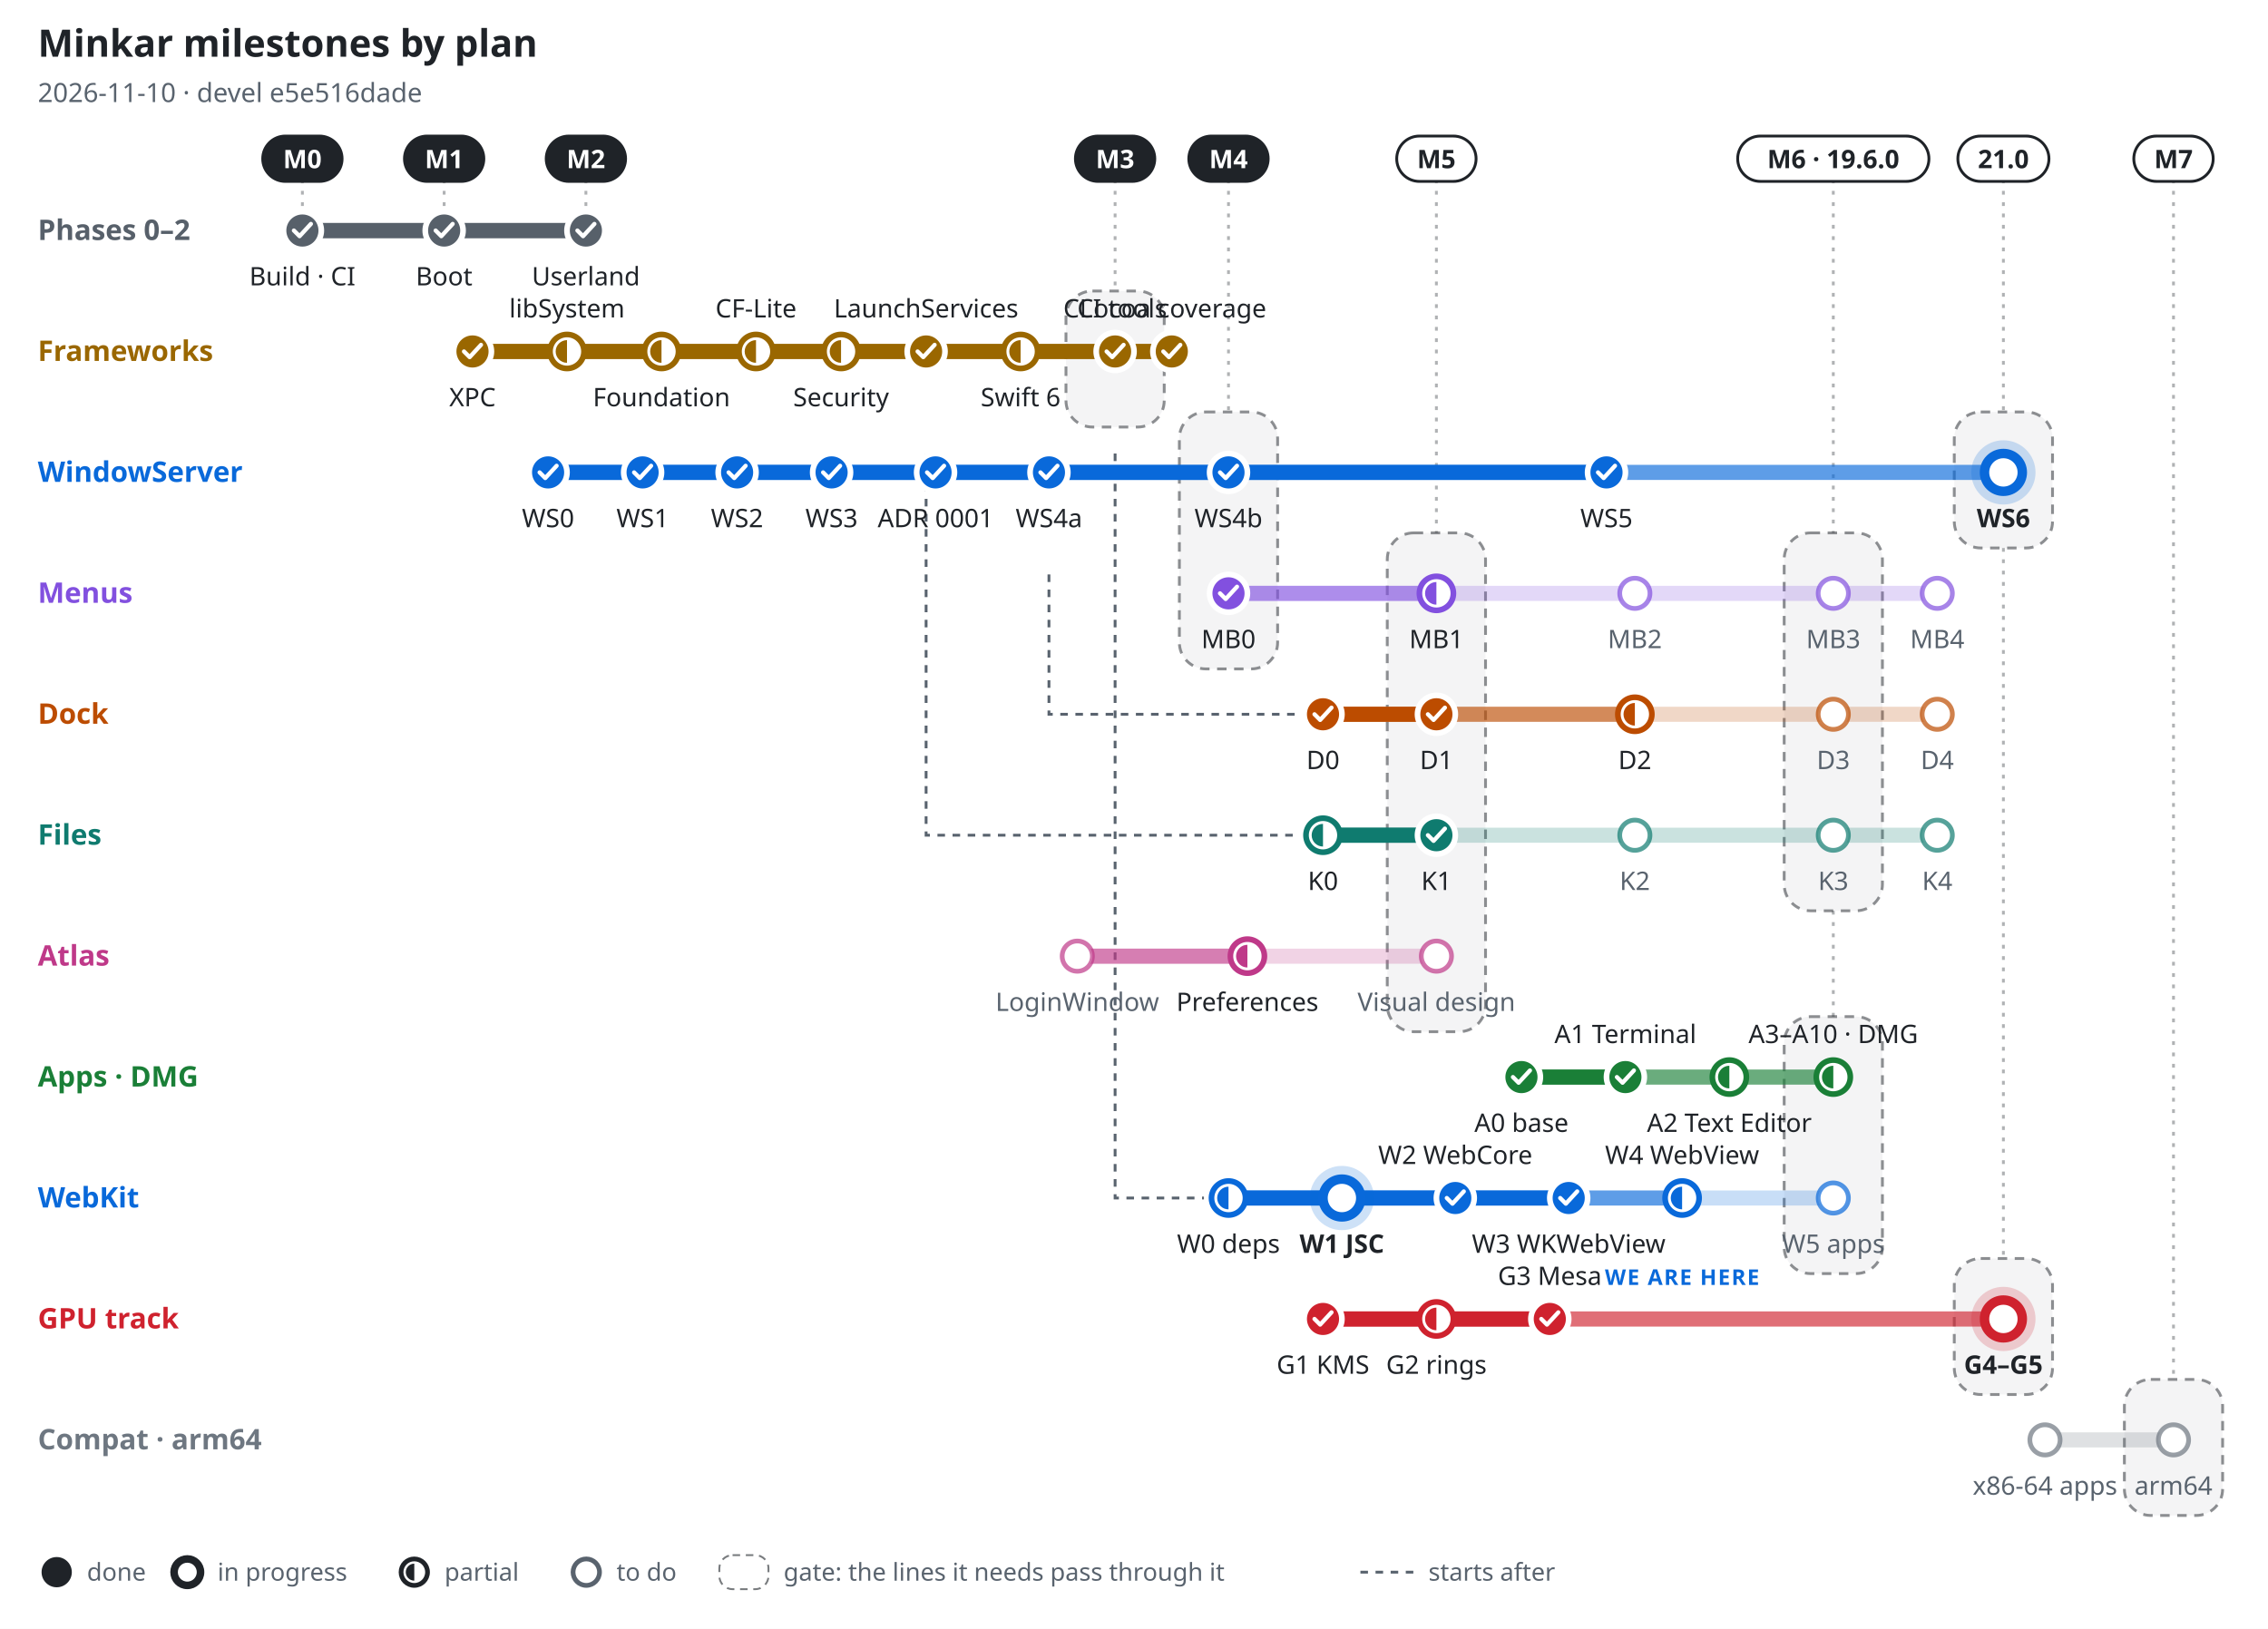
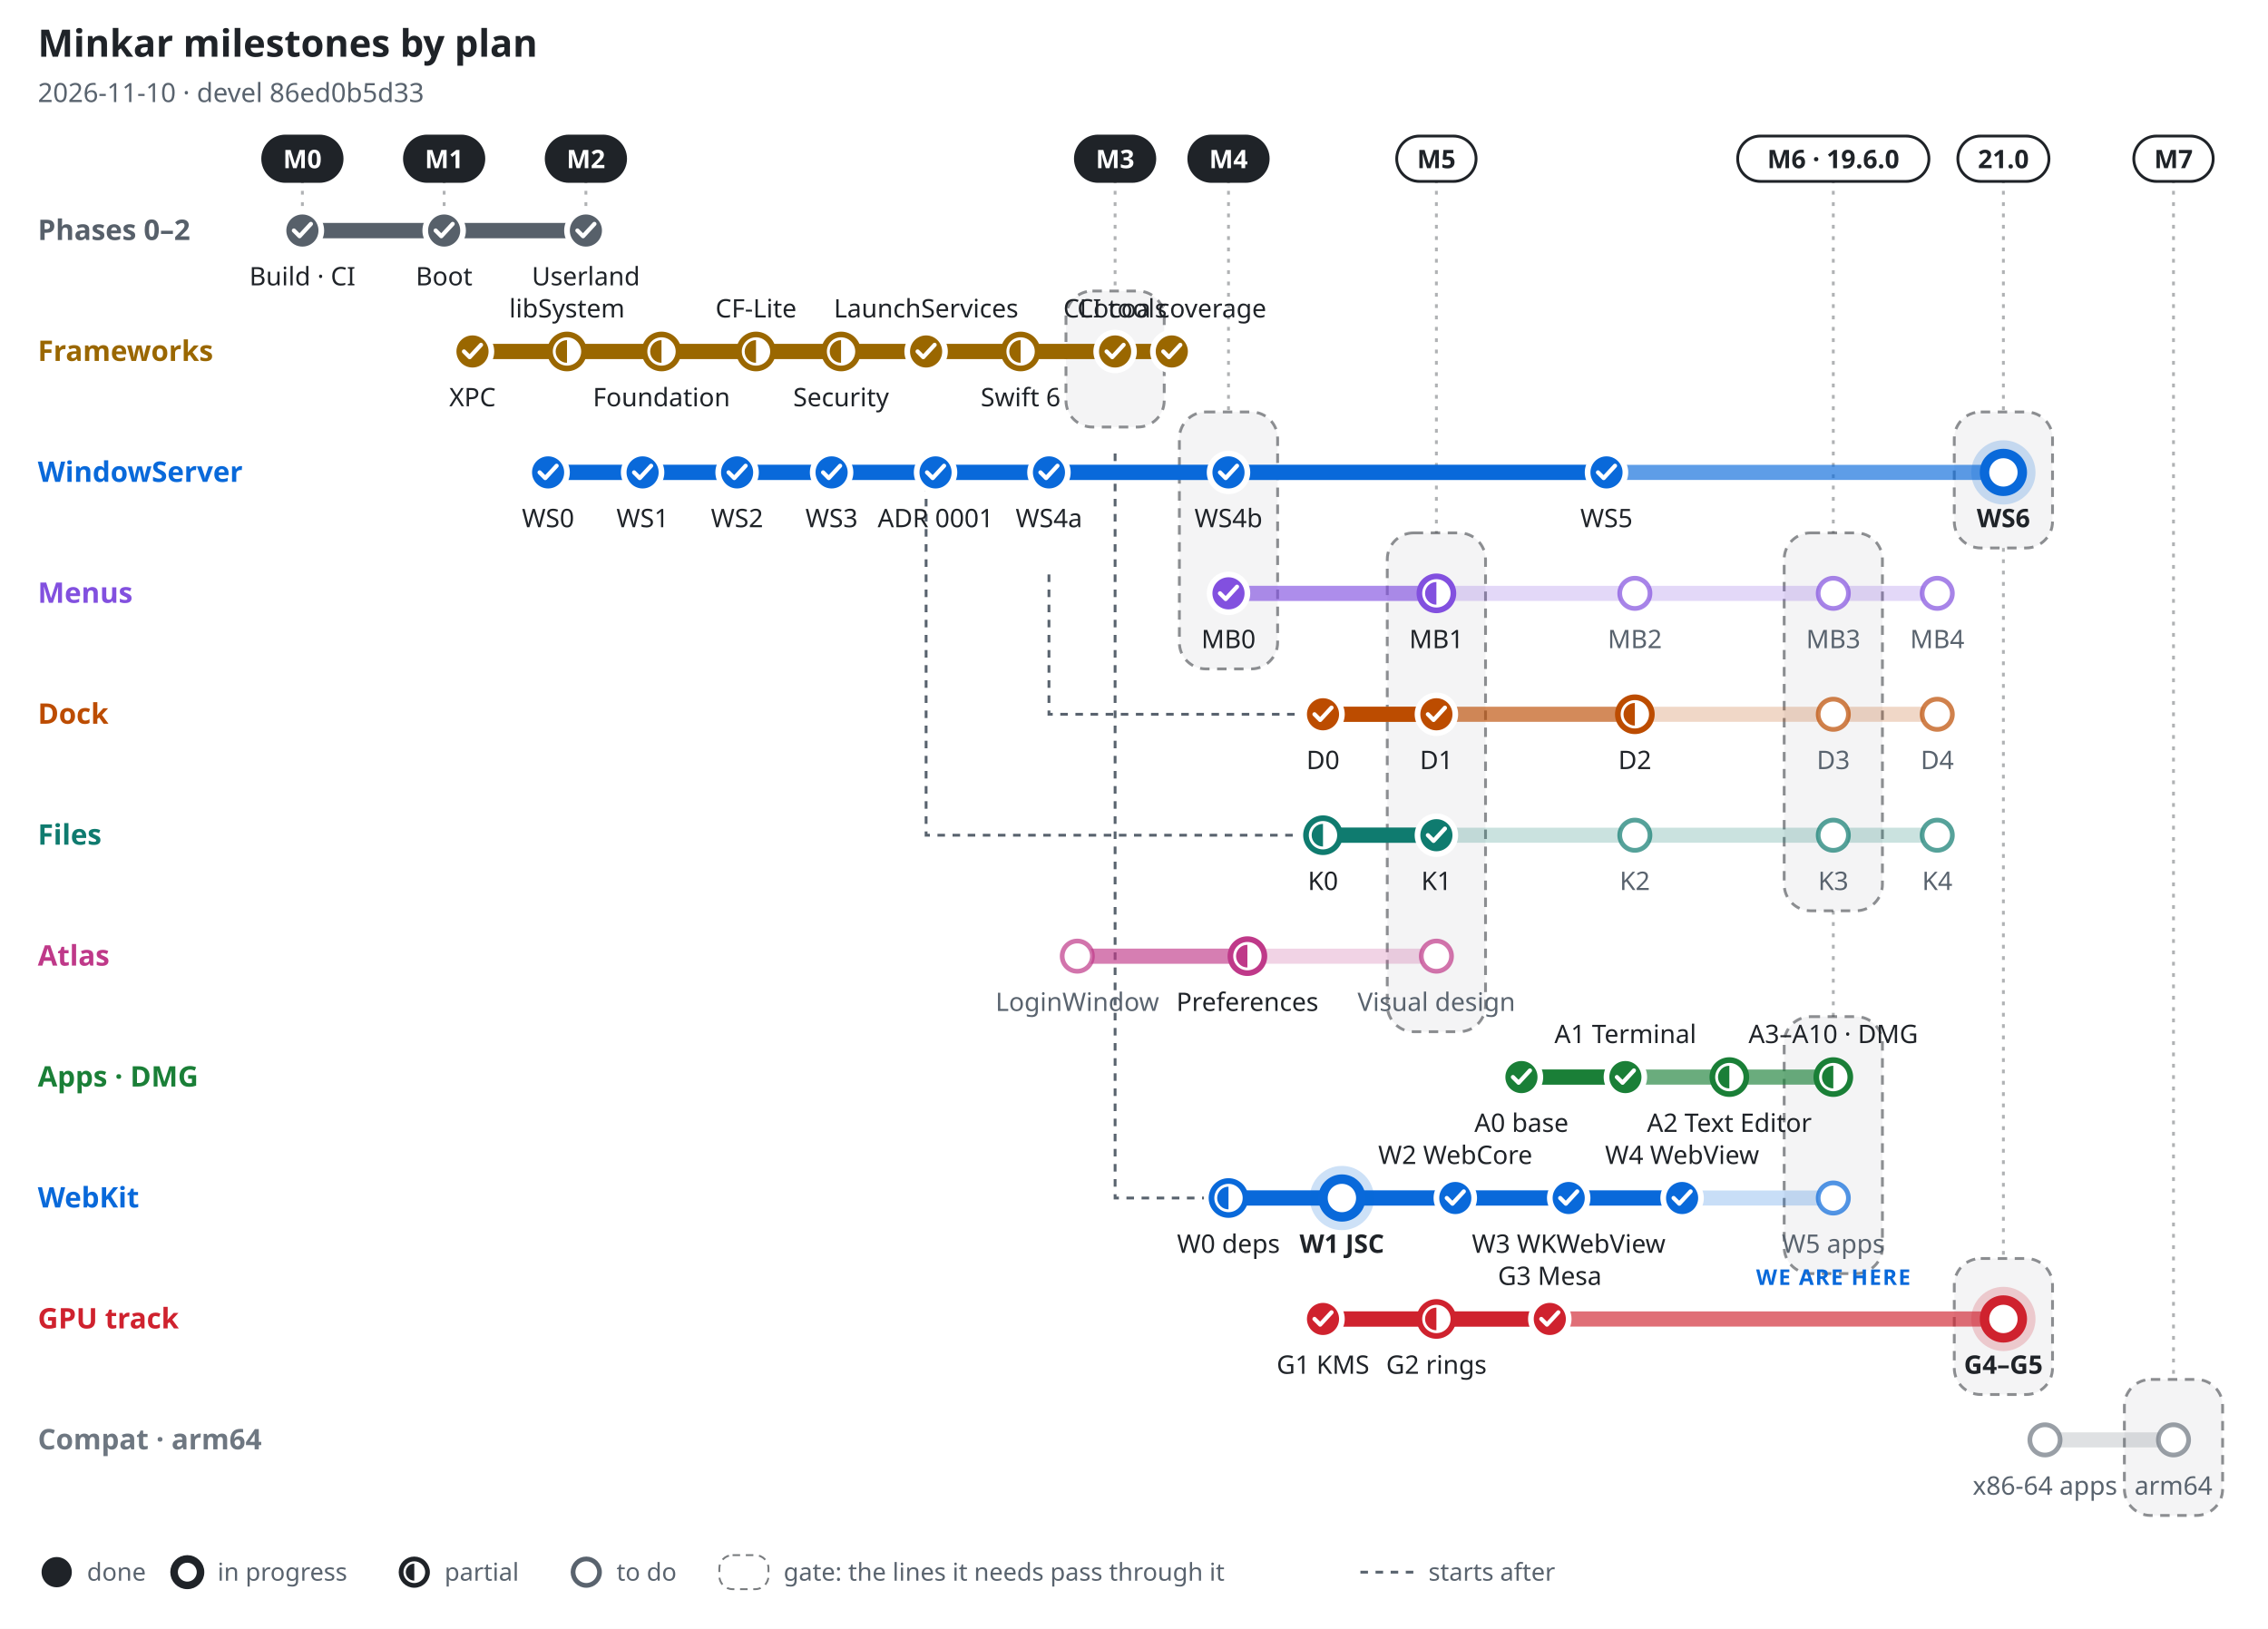
<svg xmlns="http://www.w3.org/2000/svg" width="1200" height="862" viewBox="0 0 1200 862" font-family="-apple-system, BlinkMacSystemFont, 'Segoe UI', 'Noto Sans', Helvetica, Arial, sans-serif" role="img" aria-label="Minkar milestones by plan, 2026-11-10">
  <rect width="1200" height="862" fill="#ffffff" />
  <text x="20" y="30" font-size="20" font-weight="700" fill="#1f2328" text-anchor="start">Minkar milestones by plan</text>
-   <text x="20" y="54" font-size="14" font-weight="400" fill="#59636e" text-anchor="start">2026-11-10 · devel e5e516dade</text>
+   <text x="20" y="54" font-size="14" font-weight="400" fill="#59636e" text-anchor="start">2026-11-10 · devel 86ed0b5d33</text>
  <line x1="160" y1="95" x2="160" y2="110" stroke="#1f2328" stroke-opacity=".35" stroke-width="1.5" stroke-dasharray="2 4" />
  <rect x="139" y="72" width="42" height="24" rx="12" fill="#1f2328" stroke="#1f2328" stroke-width="1.5" />
  <text x="160" y="89" font-size="13.5" font-weight="700" fill="#ffffff" text-anchor="middle">M0</text>
  <line x1="235" y1="95" x2="235" y2="110" stroke="#1f2328" stroke-opacity=".35" stroke-width="1.5" stroke-dasharray="2 4" />
  <rect x="214" y="72" width="42" height="24" rx="12" fill="#1f2328" stroke="#1f2328" stroke-width="1.5" />
  <text x="235" y="89" font-size="13.5" font-weight="700" fill="#ffffff" text-anchor="middle">M1</text>
  <line x1="310" y1="95" x2="310" y2="110" stroke="#1f2328" stroke-opacity=".35" stroke-width="1.5" stroke-dasharray="2 4" />
  <rect x="289" y="72" width="42" height="24" rx="12" fill="#1f2328" stroke="#1f2328" stroke-width="1.5" />
  <text x="310" y="89" font-size="13.5" font-weight="700" fill="#ffffff" text-anchor="middle">M2</text>
  <line x1="590" y1="95" x2="590" y2="154" stroke="#1f2328" stroke-opacity=".35" stroke-width="1.5" stroke-dasharray="2 4" />
  <rect x="564" y="154" width="52" height="72" rx="14" fill="#1f2328" fill-opacity=".05" stroke="#1f2328" stroke-opacity=".5" stroke-width="1.5" stroke-dasharray="5 4" />
  <rect x="569" y="72" width="42" height="24" rx="12" fill="#1f2328" stroke="#1f2328" stroke-width="1.5" />
  <text x="590" y="89" font-size="13.5" font-weight="700" fill="#ffffff" text-anchor="middle">M3</text>
  <line x1="650" y1="95" x2="650" y2="218" stroke="#1f2328" stroke-opacity=".35" stroke-width="1.5" stroke-dasharray="2 4" />
  <rect x="624" y="218" width="52" height="136" rx="14" fill="#1f2328" fill-opacity=".05" stroke="#1f2328" stroke-opacity=".5" stroke-width="1.5" stroke-dasharray="5 4" />
  <rect x="629" y="72" width="42" height="24" rx="12" fill="#1f2328" stroke="#1f2328" stroke-width="1.5" />
  <text x="650" y="89" font-size="13.5" font-weight="700" fill="#ffffff" text-anchor="middle">M4</text>
  <line x1="760" y1="95" x2="760" y2="282" stroke="#1f2328" stroke-opacity=".35" stroke-width="1.5" stroke-dasharray="2 4" />
  <rect x="734" y="282" width="52" height="264" rx="14" fill="#1f2328" fill-opacity=".05" stroke="#1f2328" stroke-opacity=".5" stroke-width="1.5" stroke-dasharray="5 4" />
  <rect x="739" y="72" width="42" height="24" rx="12" fill="#ffffff" stroke="#1f2328" stroke-width="1.5" />
  <text x="760" y="89" font-size="13.5" font-weight="700" fill="#1f2328" text-anchor="middle">M5</text>
  <line x1="970" y1="95" x2="970" y2="282" stroke="#1f2328" stroke-opacity=".35" stroke-width="1.5" stroke-dasharray="2 4" />
  <rect x="944" y="282" width="52" height="200" rx="14" fill="#1f2328" fill-opacity=".05" stroke="#1f2328" stroke-opacity=".5" stroke-width="1.5" stroke-dasharray="5 4" />
  <line x1="970" y1="482" x2="970" y2="538" stroke="#1f2328" stroke-opacity=".35" stroke-width="1.5" stroke-dasharray="2 4" />
  <rect x="944" y="538" width="52" height="136" rx="14" fill="#1f2328" fill-opacity=".05" stroke="#1f2328" stroke-opacity=".5" stroke-width="1.5" stroke-dasharray="5 4" />
  <rect x="919.4" y="72" width="101.2" height="24" rx="12" fill="#ffffff" stroke="#1f2328" stroke-width="1.5" />
  <text x="970" y="89" font-size="13.5" font-weight="700" fill="#1f2328" text-anchor="middle">M6 · 19.6.0</text>
  <line x1="1060" y1="95" x2="1060" y2="218" stroke="#1f2328" stroke-opacity=".35" stroke-width="1.5" stroke-dasharray="2 4" />
  <rect x="1034" y="218" width="52" height="72" rx="14" fill="#1f2328" fill-opacity=".05" stroke="#1f2328" stroke-opacity=".5" stroke-width="1.5" stroke-dasharray="5 4" />
  <line x1="1060" y1="290" x2="1060" y2="666" stroke="#1f2328" stroke-opacity=".35" stroke-width="1.5" stroke-dasharray="2 4" />
  <rect x="1034" y="666" width="52" height="72" rx="14" fill="#1f2328" fill-opacity=".05" stroke="#1f2328" stroke-opacity=".5" stroke-width="1.5" stroke-dasharray="5 4" />
  <rect x="1035.9" y="72" width="48.2" height="24" rx="12" fill="#ffffff" stroke="#1f2328" stroke-width="1.5" />
  <text x="1060" y="89" font-size="13.5" font-weight="700" fill="#1f2328" text-anchor="middle">21.0</text>
  <line x1="1150" y1="95" x2="1150" y2="730" stroke="#1f2328" stroke-opacity=".35" stroke-width="1.5" stroke-dasharray="2 4" />
  <rect x="1124" y="730" width="52" height="72" rx="14" fill="#1f2328" fill-opacity=".05" stroke="#1f2328" stroke-opacity=".5" stroke-width="1.5" stroke-dasharray="5 4" />
  <rect x="1129" y="72" width="42" height="24" rx="12" fill="#ffffff" stroke="#1f2328" stroke-width="1.5" />
  <text x="1150" y="89" font-size="13.5" font-weight="700" fill="#1f2328" text-anchor="middle">M7</text>
  <path d="M555 304 V378 H687" fill="none" stroke="#59636e" stroke-width="1.5" stroke-dasharray="4 4" />
  <path d="M490 240 V442 H687" fill="none" stroke="#59636e" stroke-width="1.5" stroke-dasharray="4 4" />
  <path d="M590 240 V634 H637" fill="none" stroke="#59636e" stroke-width="1.5" stroke-dasharray="4 4" />
  <text x="20" y="127" font-size="15" font-weight="700" fill="#57606a" text-anchor="start">Phases 0–2</text>
  <line x1="160" y1="122" x2="310" y2="122" stroke="#57606a" stroke-opacity=".22" stroke-width="8" stroke-linecap="round" />
  <line x1="160" y1="122" x2="310" y2="122" stroke="#57606a" stroke-opacity=".55" stroke-width="8" stroke-linecap="round" />
  <line x1="160" y1="122" x2="310" y2="122" stroke="#57606a" stroke-opacity="1" stroke-width="8" stroke-linecap="round" />
  <circle cx="160" cy="122" r="10" fill="#57606a" stroke="#ffffff" stroke-width="3" />
  <path d="M155.5 122 l3 3 l6 -6.5" fill="none" stroke="#ffffff" stroke-width="2.2" stroke-linecap="round" stroke-linejoin="round" />
  <text x="160" y="151" font-size="13.5" font-weight="500" fill="#1f2328" text-anchor="middle">Build · CI</text>
  <circle cx="235" cy="122" r="10" fill="#57606a" stroke="#ffffff" stroke-width="3" />
  <path d="M230.5 122 l3 3 l6 -6.5" fill="none" stroke="#ffffff" stroke-width="2.2" stroke-linecap="round" stroke-linejoin="round" />
  <text x="235" y="151" font-size="13.5" font-weight="500" fill="#1f2328" text-anchor="middle">Boot</text>
  <circle cx="310" cy="122" r="10" fill="#57606a" stroke="#ffffff" stroke-width="3" />
  <path d="M305.5 122 l3 3 l6 -6.5" fill="none" stroke="#ffffff" stroke-width="2.2" stroke-linecap="round" stroke-linejoin="round" />
  <text x="310" y="151" font-size="13.5" font-weight="500" fill="#1f2328" text-anchor="middle">Userland</text>
  <text x="20" y="191" font-size="15" font-weight="700" fill="#9a6700" text-anchor="start">Frameworks</text>
  <line x1="250" y1="186" x2="620" y2="186" stroke="#9a6700" stroke-opacity=".22" stroke-width="8" stroke-linecap="round" />
  <line x1="250" y1="186" x2="620" y2="186" stroke="#9a6700" stroke-opacity=".55" stroke-width="8" stroke-linecap="round" />
  <line x1="250" y1="186" x2="620" y2="186" stroke="#9a6700" stroke-opacity="1" stroke-width="8" stroke-linecap="round" />
  <circle cx="250" cy="186" r="10" fill="#9a6700" stroke="#ffffff" stroke-width="3" />
  <path d="M245.5 186 l3 3 l6 -6.5" fill="none" stroke="#ffffff" stroke-width="2.2" stroke-linecap="round" stroke-linejoin="round" />
  <text x="250" y="215" font-size="13.5" font-weight="500" fill="#1f2328" text-anchor="middle">XPC</text>
  <circle cx="300" cy="186" r="9" fill="#ffffff" stroke="#9a6700" stroke-width="3" />
  <path d="M300 180 A6 6 0 0 0 300 192 Z" fill="#9a6700" />
  <text x="300" y="168" font-size="13.5" font-weight="500" fill="#1f2328" text-anchor="middle">libSystem</text>
  <circle cx="350" cy="186" r="9" fill="#ffffff" stroke="#9a6700" stroke-width="3" />
  <path d="M350 180 A6 6 0 0 0 350 192 Z" fill="#9a6700" />
  <text x="350" y="215" font-size="13.5" font-weight="500" fill="#1f2328" text-anchor="middle">Foundation</text>
  <circle cx="400" cy="186" r="9" fill="#ffffff" stroke="#9a6700" stroke-width="3" />
  <path d="M400 180 A6 6 0 0 0 400 192 Z" fill="#9a6700" />
  <text x="400" y="168" font-size="13.5" font-weight="500" fill="#1f2328" text-anchor="middle">CF-Lite</text>
  <circle cx="445" cy="186" r="9" fill="#ffffff" stroke="#9a6700" stroke-width="3" />
  <path d="M445 180 A6 6 0 0 0 445 192 Z" fill="#9a6700" />
  <text x="445" y="215" font-size="13.5" font-weight="500" fill="#1f2328" text-anchor="middle">Security</text>
  <circle cx="490" cy="186" r="10" fill="#9a6700" stroke="#ffffff" stroke-width="3" />
  <path d="M485.5 186 l3 3 l6 -6.5" fill="none" stroke="#ffffff" stroke-width="2.2" stroke-linecap="round" stroke-linejoin="round" />
  <text x="490" y="168" font-size="13.5" font-weight="500" fill="#1f2328" text-anchor="middle">LaunchServices</text>
  <circle cx="540" cy="186" r="9" fill="#ffffff" stroke="#9a6700" stroke-width="3" />
  <path d="M540 180 A6 6 0 0 0 540 192 Z" fill="#9a6700" />
  <text x="540" y="215" font-size="13.5" font-weight="500" fill="#1f2328" text-anchor="middle">Swift 6</text>
  <circle cx="590" cy="186" r="10" fill="#9a6700" stroke="#ffffff" stroke-width="3" />
  <path d="M585.5 186 l3 3 l6 -6.5" fill="none" stroke="#ffffff" stroke-width="2.2" stroke-linecap="round" stroke-linejoin="round" />
  <text x="590" y="168" font-size="13.5" font-weight="500" fill="#1f2328" text-anchor="middle">CLI tools</text>
  <circle cx="620" cy="186" r="10" fill="#9a6700" stroke="#ffffff" stroke-width="3" />
  <path d="M615.5 186 l3 3 l6 -6.5" fill="none" stroke="#ffffff" stroke-width="2.2" stroke-linecap="round" stroke-linejoin="round" />
  <text x="620" y="168" font-size="13.5" font-weight="500" fill="#1f2328" text-anchor="middle">Cocoa coverage</text>
  <text x="20" y="255" font-size="15" font-weight="700" fill="#0969da" text-anchor="start">WindowServer</text>
  <line x1="290" y1="250" x2="1060" y2="250" stroke="#0969da" stroke-opacity=".22" stroke-width="8" stroke-linecap="round" />
  <line x1="290" y1="250" x2="1060" y2="250" stroke="#0969da" stroke-opacity=".55" stroke-width="8" stroke-linecap="round" />
  <line x1="290" y1="250" x2="850" y2="250" stroke="#0969da" stroke-opacity="1" stroke-width="8" stroke-linecap="round" />
  <circle cx="290" cy="250" r="10" fill="#0969da" stroke="#ffffff" stroke-width="3" />
  <path d="M285.5 250 l3 3 l6 -6.5" fill="none" stroke="#ffffff" stroke-width="2.2" stroke-linecap="round" stroke-linejoin="round" />
  <text x="290" y="279" font-size="13.5" font-weight="500" fill="#1f2328" text-anchor="middle">WS0</text>
  <circle cx="340" cy="250" r="10" fill="#0969da" stroke="#ffffff" stroke-width="3" />
  <path d="M335.5 250 l3 3 l6 -6.5" fill="none" stroke="#ffffff" stroke-width="2.2" stroke-linecap="round" stroke-linejoin="round" />
  <text x="340" y="279" font-size="13.5" font-weight="500" fill="#1f2328" text-anchor="middle">WS1</text>
  <circle cx="390" cy="250" r="10" fill="#0969da" stroke="#ffffff" stroke-width="3" />
  <path d="M385.5 250 l3 3 l6 -6.5" fill="none" stroke="#ffffff" stroke-width="2.2" stroke-linecap="round" stroke-linejoin="round" />
  <text x="390" y="279" font-size="13.5" font-weight="500" fill="#1f2328" text-anchor="middle">WS2</text>
  <circle cx="440" cy="250" r="10" fill="#0969da" stroke="#ffffff" stroke-width="3" />
  <path d="M435.5 250 l3 3 l6 -6.5" fill="none" stroke="#ffffff" stroke-width="2.2" stroke-linecap="round" stroke-linejoin="round" />
  <text x="440" y="279" font-size="13.5" font-weight="500" fill="#1f2328" text-anchor="middle">WS3</text>
  <circle cx="495" cy="250" r="10" fill="#0969da" stroke="#ffffff" stroke-width="3" />
  <path d="M490.5 250 l3 3 l6 -6.5" fill="none" stroke="#ffffff" stroke-width="2.2" stroke-linecap="round" stroke-linejoin="round" />
  <text x="495" y="279" font-size="13.5" font-weight="500" fill="#1f2328" text-anchor="middle">ADR 0001</text>
  <circle cx="555" cy="250" r="10" fill="#0969da" stroke="#ffffff" stroke-width="3" />
  <path d="M550.5 250 l3 3 l6 -6.5" fill="none" stroke="#ffffff" stroke-width="2.2" stroke-linecap="round" stroke-linejoin="round" />
  <text x="555" y="279" font-size="13.5" font-weight="500" fill="#1f2328" text-anchor="middle">WS4a</text>
  <circle cx="650" cy="250" r="10" fill="#0969da" stroke="#ffffff" stroke-width="3" />
  <path d="M645.5 250 l3 3 l6 -6.5" fill="none" stroke="#ffffff" stroke-width="2.2" stroke-linecap="round" stroke-linejoin="round" />
  <text x="650" y="279" font-size="13.5" font-weight="500" fill="#1f2328" text-anchor="middle">WS4b</text>
  <circle cx="850" cy="250" r="10" fill="#0969da" stroke="#ffffff" stroke-width="3" />
  <path d="M845.5 250 l3 3 l6 -6.5" fill="none" stroke="#ffffff" stroke-width="2.2" stroke-linecap="round" stroke-linejoin="round" />
  <text x="850" y="279" font-size="13.5" font-weight="500" fill="#1f2328" text-anchor="middle">WS5</text>
  <circle cx="1060" cy="250" r="17" fill="#0969da" fill-opacity=".2" />
  <circle cx="1060" cy="250" r="10" fill="#ffffff" stroke="#0969da" stroke-width="5" />
  <text x="1060" y="279" font-size="13.5" font-weight="700" fill="#1f2328" text-anchor="middle">WS6</text>
  <text x="20" y="319" font-size="15" font-weight="700" fill="#8250df" text-anchor="start">Menus</text>
  <line x1="650" y1="314" x2="1025" y2="314" stroke="#8250df" stroke-opacity=".22" stroke-width="8" stroke-linecap="round" />
  <line x1="650" y1="314" x2="760" y2="314" stroke="#8250df" stroke-opacity=".55" stroke-width="8" stroke-linecap="round" />
  <line x1="650" y1="314" x2="650" y2="314" stroke="#8250df" stroke-opacity="1" stroke-width="8" stroke-linecap="round" />
  <circle cx="650" cy="314" r="10" fill="#8250df" stroke="#ffffff" stroke-width="3" />
  <path d="M645.5 314 l3 3 l6 -6.5" fill="none" stroke="#ffffff" stroke-width="2.2" stroke-linecap="round" stroke-linejoin="round" />
  <text x="650" y="343" font-size="13.5" font-weight="500" fill="#1f2328" text-anchor="middle">MB0</text>
  <circle cx="760" cy="314" r="9" fill="#ffffff" stroke="#8250df" stroke-width="3" />
  <path d="M760 308 A6 6 0 0 0 760 320 Z" fill="#8250df" />
  <text x="760" y="343" font-size="13.5" font-weight="500" fill="#1f2328" text-anchor="middle">MB1</text>
  <circle cx="865" cy="314" r="8" fill="#ffffff" stroke="#8250df" stroke-opacity=".7" stroke-width="2.5" />
  <text x="865" y="343" font-size="13.5" font-weight="500" fill="#59636e" text-anchor="middle">MB2</text>
  <circle cx="970" cy="314" r="8" fill="#ffffff" stroke="#8250df" stroke-opacity=".7" stroke-width="2.5" />
  <text x="970" y="343" font-size="13.5" font-weight="500" fill="#59636e" text-anchor="middle">MB3</text>
  <circle cx="1025" cy="314" r="8" fill="#ffffff" stroke="#8250df" stroke-opacity=".7" stroke-width="2.5" />
  <text x="1025" y="343" font-size="13.5" font-weight="500" fill="#59636e" text-anchor="middle">MB4</text>
  <text x="20" y="383" font-size="15" font-weight="700" fill="#bc4c00" text-anchor="start">Dock</text>
  <line x1="700" y1="378" x2="1025" y2="378" stroke="#bc4c00" stroke-opacity=".22" stroke-width="8" stroke-linecap="round" />
  <line x1="700" y1="378" x2="865" y2="378" stroke="#bc4c00" stroke-opacity=".55" stroke-width="8" stroke-linecap="round" />
  <line x1="700" y1="378" x2="760" y2="378" stroke="#bc4c00" stroke-opacity="1" stroke-width="8" stroke-linecap="round" />
  <circle cx="700" cy="378" r="10" fill="#bc4c00" stroke="#ffffff" stroke-width="3" />
  <path d="M695.5 378 l3 3 l6 -6.5" fill="none" stroke="#ffffff" stroke-width="2.2" stroke-linecap="round" stroke-linejoin="round" />
  <text x="700" y="407" font-size="13.5" font-weight="500" fill="#1f2328" text-anchor="middle">D0</text>
  <circle cx="760" cy="378" r="10" fill="#bc4c00" stroke="#ffffff" stroke-width="3" />
  <path d="M755.5 378 l3 3 l6 -6.5" fill="none" stroke="#ffffff" stroke-width="2.2" stroke-linecap="round" stroke-linejoin="round" />
  <text x="760" y="407" font-size="13.5" font-weight="500" fill="#1f2328" text-anchor="middle">D1</text>
  <circle cx="865" cy="378" r="9" fill="#ffffff" stroke="#bc4c00" stroke-width="3" />
  <path d="M865 372 A6 6 0 0 0 865 384 Z" fill="#bc4c00" />
  <text x="865" y="407" font-size="13.5" font-weight="500" fill="#1f2328" text-anchor="middle">D2</text>
  <circle cx="970" cy="378" r="8" fill="#ffffff" stroke="#bc4c00" stroke-opacity=".7" stroke-width="2.5" />
  <text x="970" y="407" font-size="13.5" font-weight="500" fill="#59636e" text-anchor="middle">D3</text>
  <circle cx="1025" cy="378" r="8" fill="#ffffff" stroke="#bc4c00" stroke-opacity=".7" stroke-width="2.5" />
  <text x="1025" y="407" font-size="13.5" font-weight="500" fill="#59636e" text-anchor="middle">D4</text>
  <text x="20" y="447" font-size="15" font-weight="700" fill="#0f7b6f" text-anchor="start">Files</text>
  <line x1="700" y1="442" x2="1025" y2="442" stroke="#0f7b6f" stroke-opacity=".22" stroke-width="8" stroke-linecap="round" />
  <line x1="700" y1="442" x2="760" y2="442" stroke="#0f7b6f" stroke-opacity=".55" stroke-width="8" stroke-linecap="round" />
  <line x1="700" y1="442" x2="760" y2="442" stroke="#0f7b6f" stroke-opacity="1" stroke-width="8" stroke-linecap="round" />
  <circle cx="700" cy="442" r="9" fill="#ffffff" stroke="#0f7b6f" stroke-width="3" />
  <path d="M700 436 A6 6 0 0 0 700 448 Z" fill="#0f7b6f" />
  <text x="700" y="471" font-size="13.5" font-weight="500" fill="#1f2328" text-anchor="middle">K0</text>
  <circle cx="760" cy="442" r="10" fill="#0f7b6f" stroke="#ffffff" stroke-width="3" />
  <path d="M755.5 442 l3 3 l6 -6.5" fill="none" stroke="#ffffff" stroke-width="2.2" stroke-linecap="round" stroke-linejoin="round" />
  <text x="760" y="471" font-size="13.5" font-weight="500" fill="#1f2328" text-anchor="middle">K1</text>
  <circle cx="865" cy="442" r="8" fill="#ffffff" stroke="#0f7b6f" stroke-opacity=".7" stroke-width="2.5" />
  <text x="865" y="471" font-size="13.5" font-weight="500" fill="#59636e" text-anchor="middle">K2</text>
  <circle cx="970" cy="442" r="8" fill="#ffffff" stroke="#0f7b6f" stroke-opacity=".7" stroke-width="2.5" />
  <text x="970" y="471" font-size="13.5" font-weight="500" fill="#59636e" text-anchor="middle">K3</text>
  <circle cx="1025" cy="442" r="8" fill="#ffffff" stroke="#0f7b6f" stroke-opacity=".7" stroke-width="2.5" />
  <text x="1025" y="471" font-size="13.5" font-weight="500" fill="#59636e" text-anchor="middle">K4</text>
  <text x="20" y="511" font-size="15" font-weight="700" fill="#bf3989" text-anchor="start">Atlas</text>
  <line x1="570" y1="506" x2="760" y2="506" stroke="#bf3989" stroke-opacity=".22" stroke-width="8" stroke-linecap="round" />
  <line x1="570" y1="506" x2="660" y2="506" stroke="#bf3989" stroke-opacity=".55" stroke-width="8" stroke-linecap="round" />
  <circle cx="570" cy="506" r="8" fill="#ffffff" stroke="#bf3989" stroke-opacity=".7" stroke-width="2.5" />
  <text x="570" y="535" font-size="13.5" font-weight="500" fill="#59636e" text-anchor="middle">LoginWindow</text>
  <circle cx="660" cy="506" r="9" fill="#ffffff" stroke="#bf3989" stroke-width="3" />
  <path d="M660 500 A6 6 0 0 0 660 512 Z" fill="#bf3989" />
  <text x="660" y="535" font-size="13.5" font-weight="500" fill="#1f2328" text-anchor="middle">Preferences</text>
  <circle cx="760" cy="506" r="8" fill="#ffffff" stroke="#bf3989" stroke-opacity=".7" stroke-width="2.5" />
  <text x="760" y="535" font-size="13.5" font-weight="500" fill="#59636e" text-anchor="middle">Visual design</text>
  <text x="20" y="575" font-size="15" font-weight="700" fill="#1a7f37" text-anchor="start">Apps · DMG</text>
  <line x1="805" y1="570" x2="970" y2="570" stroke="#1a7f37" stroke-opacity=".22" stroke-width="8" stroke-linecap="round" />
  <line x1="805" y1="570" x2="970" y2="570" stroke="#1a7f37" stroke-opacity=".55" stroke-width="8" stroke-linecap="round" />
  <line x1="805" y1="570" x2="860" y2="570" stroke="#1a7f37" stroke-opacity="1" stroke-width="8" stroke-linecap="round" />
  <circle cx="805" cy="570" r="10" fill="#1a7f37" stroke="#ffffff" stroke-width="3" />
  <path d="M800.5 570 l3 3 l6 -6.5" fill="none" stroke="#ffffff" stroke-width="2.2" stroke-linecap="round" stroke-linejoin="round" />
  <text x="805" y="599" font-size="13.5" font-weight="500" fill="#1f2328" text-anchor="middle">A0 base</text>
  <circle cx="860" cy="570" r="10" fill="#1a7f37" stroke="#ffffff" stroke-width="3" />
  <path d="M855.5 570 l3 3 l6 -6.5" fill="none" stroke="#ffffff" stroke-width="2.2" stroke-linecap="round" stroke-linejoin="round" />
  <text x="860" y="552" font-size="13.5" font-weight="500" fill="#1f2328" text-anchor="middle">A1 Terminal</text>
  <circle cx="915" cy="570" r="9" fill="#ffffff" stroke="#1a7f37" stroke-width="3" />
  <path d="M915 564 A6 6 0 0 0 915 576 Z" fill="#1a7f37" />
  <text x="915" y="599" font-size="13.5" font-weight="500" fill="#1f2328" text-anchor="middle">A2 Text Editor</text>
  <circle cx="970" cy="570" r="9" fill="#ffffff" stroke="#1a7f37" stroke-width="3" />
  <path d="M970 564 A6 6 0 0 0 970 576 Z" fill="#1a7f37" />
  <text x="970" y="552" font-size="13.5" font-weight="500" fill="#1f2328" text-anchor="middle">A3–A10 · DMG</text>
  <text x="20" y="639" font-size="15" font-weight="700" fill="#0969da" text-anchor="start">WebKit</text>
  <line x1="650" y1="634" x2="970" y2="634" stroke="#0969da" stroke-opacity=".22" stroke-width="8" stroke-linecap="round" />
  <line x1="650" y1="634" x2="890" y2="634" stroke="#0969da" stroke-opacity=".55" stroke-width="8" stroke-linecap="round" />
-   <line x1="650" y1="634" x2="830" y2="634" stroke="#0969da" stroke-opacity="1" stroke-width="8" stroke-linecap="round" />
+   <line x1="650" y1="634" x2="890" y2="634" stroke="#0969da" stroke-opacity="1" stroke-width="8" stroke-linecap="round" />
  <circle cx="650" cy="634" r="9" fill="#ffffff" stroke="#0969da" stroke-width="3" />
  <path d="M650 628 A6 6 0 0 0 650 640 Z" fill="#0969da" />
  <text x="650" y="663" font-size="13.5" font-weight="500" fill="#1f2328" text-anchor="middle">W0 deps</text>
  <circle cx="710" cy="634" r="17" fill="#0969da" fill-opacity=".2" />
  <circle cx="710" cy="634" r="10" fill="#ffffff" stroke="#0969da" stroke-width="5" />
  <text x="710" y="663" font-size="13.5" font-weight="700" fill="#1f2328" text-anchor="middle">W1 JSC</text>
  <circle cx="770" cy="634" r="10" fill="#0969da" stroke="#ffffff" stroke-width="3" />
  <path d="M765.5 634 l3 3 l6 -6.5" fill="none" stroke="#ffffff" stroke-width="2.2" stroke-linecap="round" stroke-linejoin="round" />
  <text x="770" y="616" font-size="13.5" font-weight="500" fill="#1f2328" text-anchor="middle">W2 WebCore</text>
  <circle cx="830" cy="634" r="10" fill="#0969da" stroke="#ffffff" stroke-width="3" />
  <path d="M825.5 634 l3 3 l6 -6.5" fill="none" stroke="#ffffff" stroke-width="2.2" stroke-linecap="round" stroke-linejoin="round" />
  <text x="830" y="663" font-size="13.5" font-weight="500" fill="#1f2328" text-anchor="middle">W3 WKWebView</text>
-   <circle cx="890" cy="634" r="9" fill="#ffffff" stroke="#0969da" stroke-width="3" />
-   <path d="M890 628 A6 6 0 0 0 890 640 Z" fill="#0969da" />
+   <circle cx="890" cy="634" r="10" fill="#0969da" stroke="#ffffff" stroke-width="3" />
+   <path d="M885.5 634 l3 3 l6 -6.5" fill="none" stroke="#ffffff" stroke-width="2.2" stroke-linecap="round" stroke-linejoin="round" />
  <text x="890" y="616" font-size="13.5" font-weight="500" fill="#1f2328" text-anchor="middle">W4 WebView</text>
-   <text x="890" y="680" font-size="11.5" font-weight="800" fill="#0969da" text-anchor="middle" letter-spacing=".06em">WE ARE HERE</text>
  <circle cx="970" cy="634" r="8" fill="#ffffff" stroke="#0969da" stroke-opacity=".7" stroke-width="2.5" />
  <text x="970" y="663" font-size="13.5" font-weight="500" fill="#59636e" text-anchor="middle">W5 apps</text>
+   <text x="970" y="680" font-size="11.5" font-weight="800" fill="#0969da" text-anchor="middle" letter-spacing=".06em">WE ARE HERE</text>
  <text x="20" y="703" font-size="15" font-weight="700" fill="#cf222e" text-anchor="start">GPU track</text>
  <line x1="700" y1="698" x2="1060" y2="698" stroke="#cf222e" stroke-opacity=".22" stroke-width="8" stroke-linecap="round" />
  <line x1="700" y1="698" x2="1060" y2="698" stroke="#cf222e" stroke-opacity=".55" stroke-width="8" stroke-linecap="round" />
  <line x1="700" y1="698" x2="820" y2="698" stroke="#cf222e" stroke-opacity="1" stroke-width="8" stroke-linecap="round" />
  <circle cx="700" cy="698" r="10" fill="#cf222e" stroke="#ffffff" stroke-width="3" />
  <path d="M695.5 698 l3 3 l6 -6.5" fill="none" stroke="#ffffff" stroke-width="2.2" stroke-linecap="round" stroke-linejoin="round" />
  <text x="700" y="727" font-size="13.5" font-weight="500" fill="#1f2328" text-anchor="middle">G1 KMS</text>
  <circle cx="760" cy="698" r="9" fill="#ffffff" stroke="#cf222e" stroke-width="3" />
  <path d="M760 692 A6 6 0 0 0 760 704 Z" fill="#cf222e" />
  <text x="760" y="727" font-size="13.5" font-weight="500" fill="#1f2328" text-anchor="middle">G2 rings</text>
  <circle cx="820" cy="698" r="10" fill="#cf222e" stroke="#ffffff" stroke-width="3" />
  <path d="M815.5 698 l3 3 l6 -6.5" fill="none" stroke="#ffffff" stroke-width="2.2" stroke-linecap="round" stroke-linejoin="round" />
  <text x="820" y="680" font-size="13.5" font-weight="500" fill="#1f2328" text-anchor="middle">G3 Mesa</text>
  <circle cx="1060" cy="698" r="17" fill="#cf222e" fill-opacity=".2" />
  <circle cx="1060" cy="698" r="10" fill="#ffffff" stroke="#cf222e" stroke-width="5" />
  <text x="1060" y="727" font-size="13.5" font-weight="700" fill="#1f2328" text-anchor="middle">G4–G5</text>
  <text x="20" y="767" font-size="15" font-weight="700" fill="#6e7781" text-anchor="start">Compat · arm64</text>
  <line x1="1082" y1="762" x2="1150" y2="762" stroke="#6e7781" stroke-opacity=".22" stroke-width="8" stroke-linecap="round" />
  <circle cx="1082" cy="762" r="8" fill="#ffffff" stroke="#6e7781" stroke-opacity=".7" stroke-width="2.5" />
  <text x="1082" y="791" font-size="13.5" font-weight="500" fill="#59636e" text-anchor="middle">x86-64 apps</text>
  <circle cx="1150" cy="762" r="8" fill="#ffffff" stroke="#6e7781" stroke-opacity=".7" stroke-width="2.5" />
  <text x="1150" y="791" font-size="13.5" font-weight="500" fill="#59636e" text-anchor="middle">arm64</text>
  <circle cx="30" cy="832" r="8" fill="#1f2328" />
  <text x="46" y="836.5" font-size="13" font-weight="400" fill="#59636e" text-anchor="start">done</text>
  <circle cx="99.1" cy="832" r="7" fill="#ffffff" stroke="#1f2328" stroke-width="4" />
  <text x="115.1" y="836.5" font-size="13" font-weight="400" fill="#59636e" text-anchor="start">in progress</text>
  <circle cx="219.2" cy="832" r="7" fill="#ffffff" stroke="#1f2328" stroke-width="2.5" />
  <path d="M219.2 827.5 A4.5 4.5 0 0 0 219.2 836.5 Z" fill="#1f2328" />
  <text x="235.2" y="836.5" font-size="13" font-weight="400" fill="#59636e" text-anchor="start">partial</text>
  <circle cx="310.2" cy="832" r="7" fill="#ffffff" stroke="#59636e" stroke-width="2.5" />
  <text x="326.2" y="836.5" font-size="13" font-weight="400" fill="#59636e" text-anchor="start">to do</text>
  <rect x="380.6" y="823" width="26" height="18" rx="7" fill="none" stroke="#1f2328" stroke-opacity=".6" stroke-dasharray="4 3" />
  <text x="414.6" y="836.5" font-size="13" font-weight="400" fill="#59636e" text-anchor="start">gate: the lines it needs pass through it</text>
  <path d="M719.8 832 h28" stroke="#59636e" stroke-width="1.5" stroke-dasharray="4 4" />
  <text x="755.8" y="836.5" font-size="13" font-weight="400" fill="#59636e" text-anchor="start">starts after</text>
</svg>
